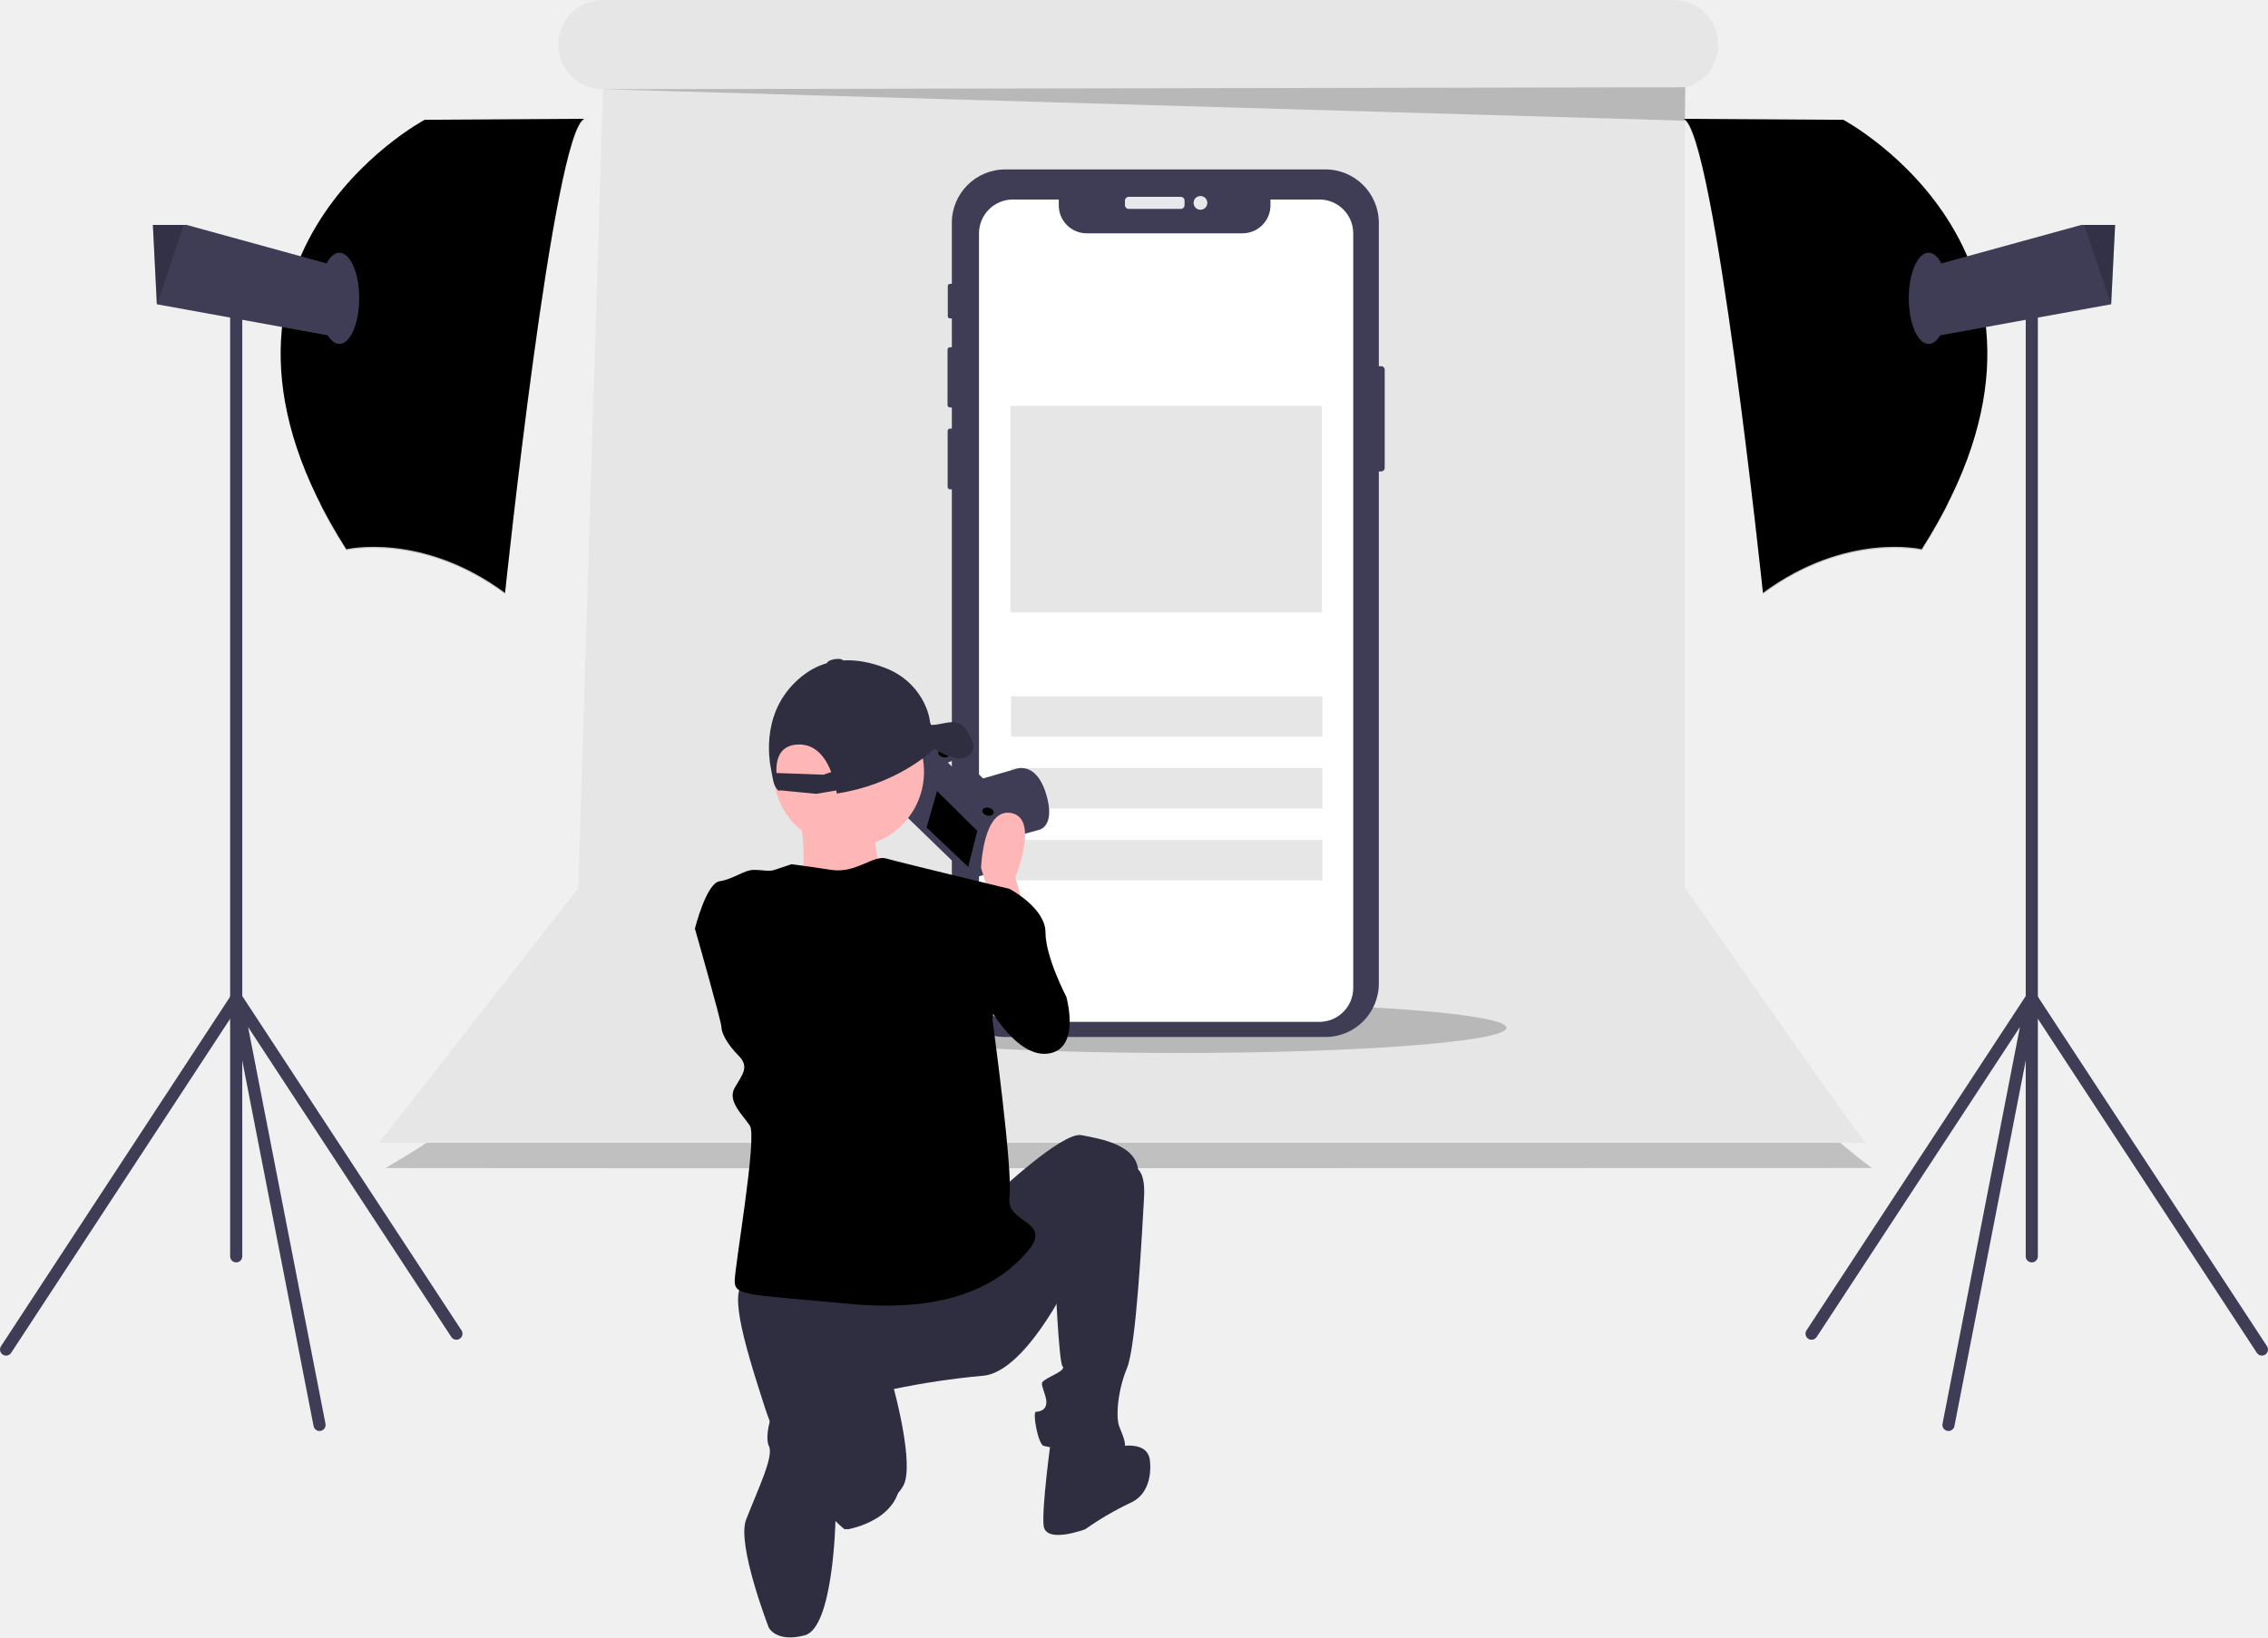
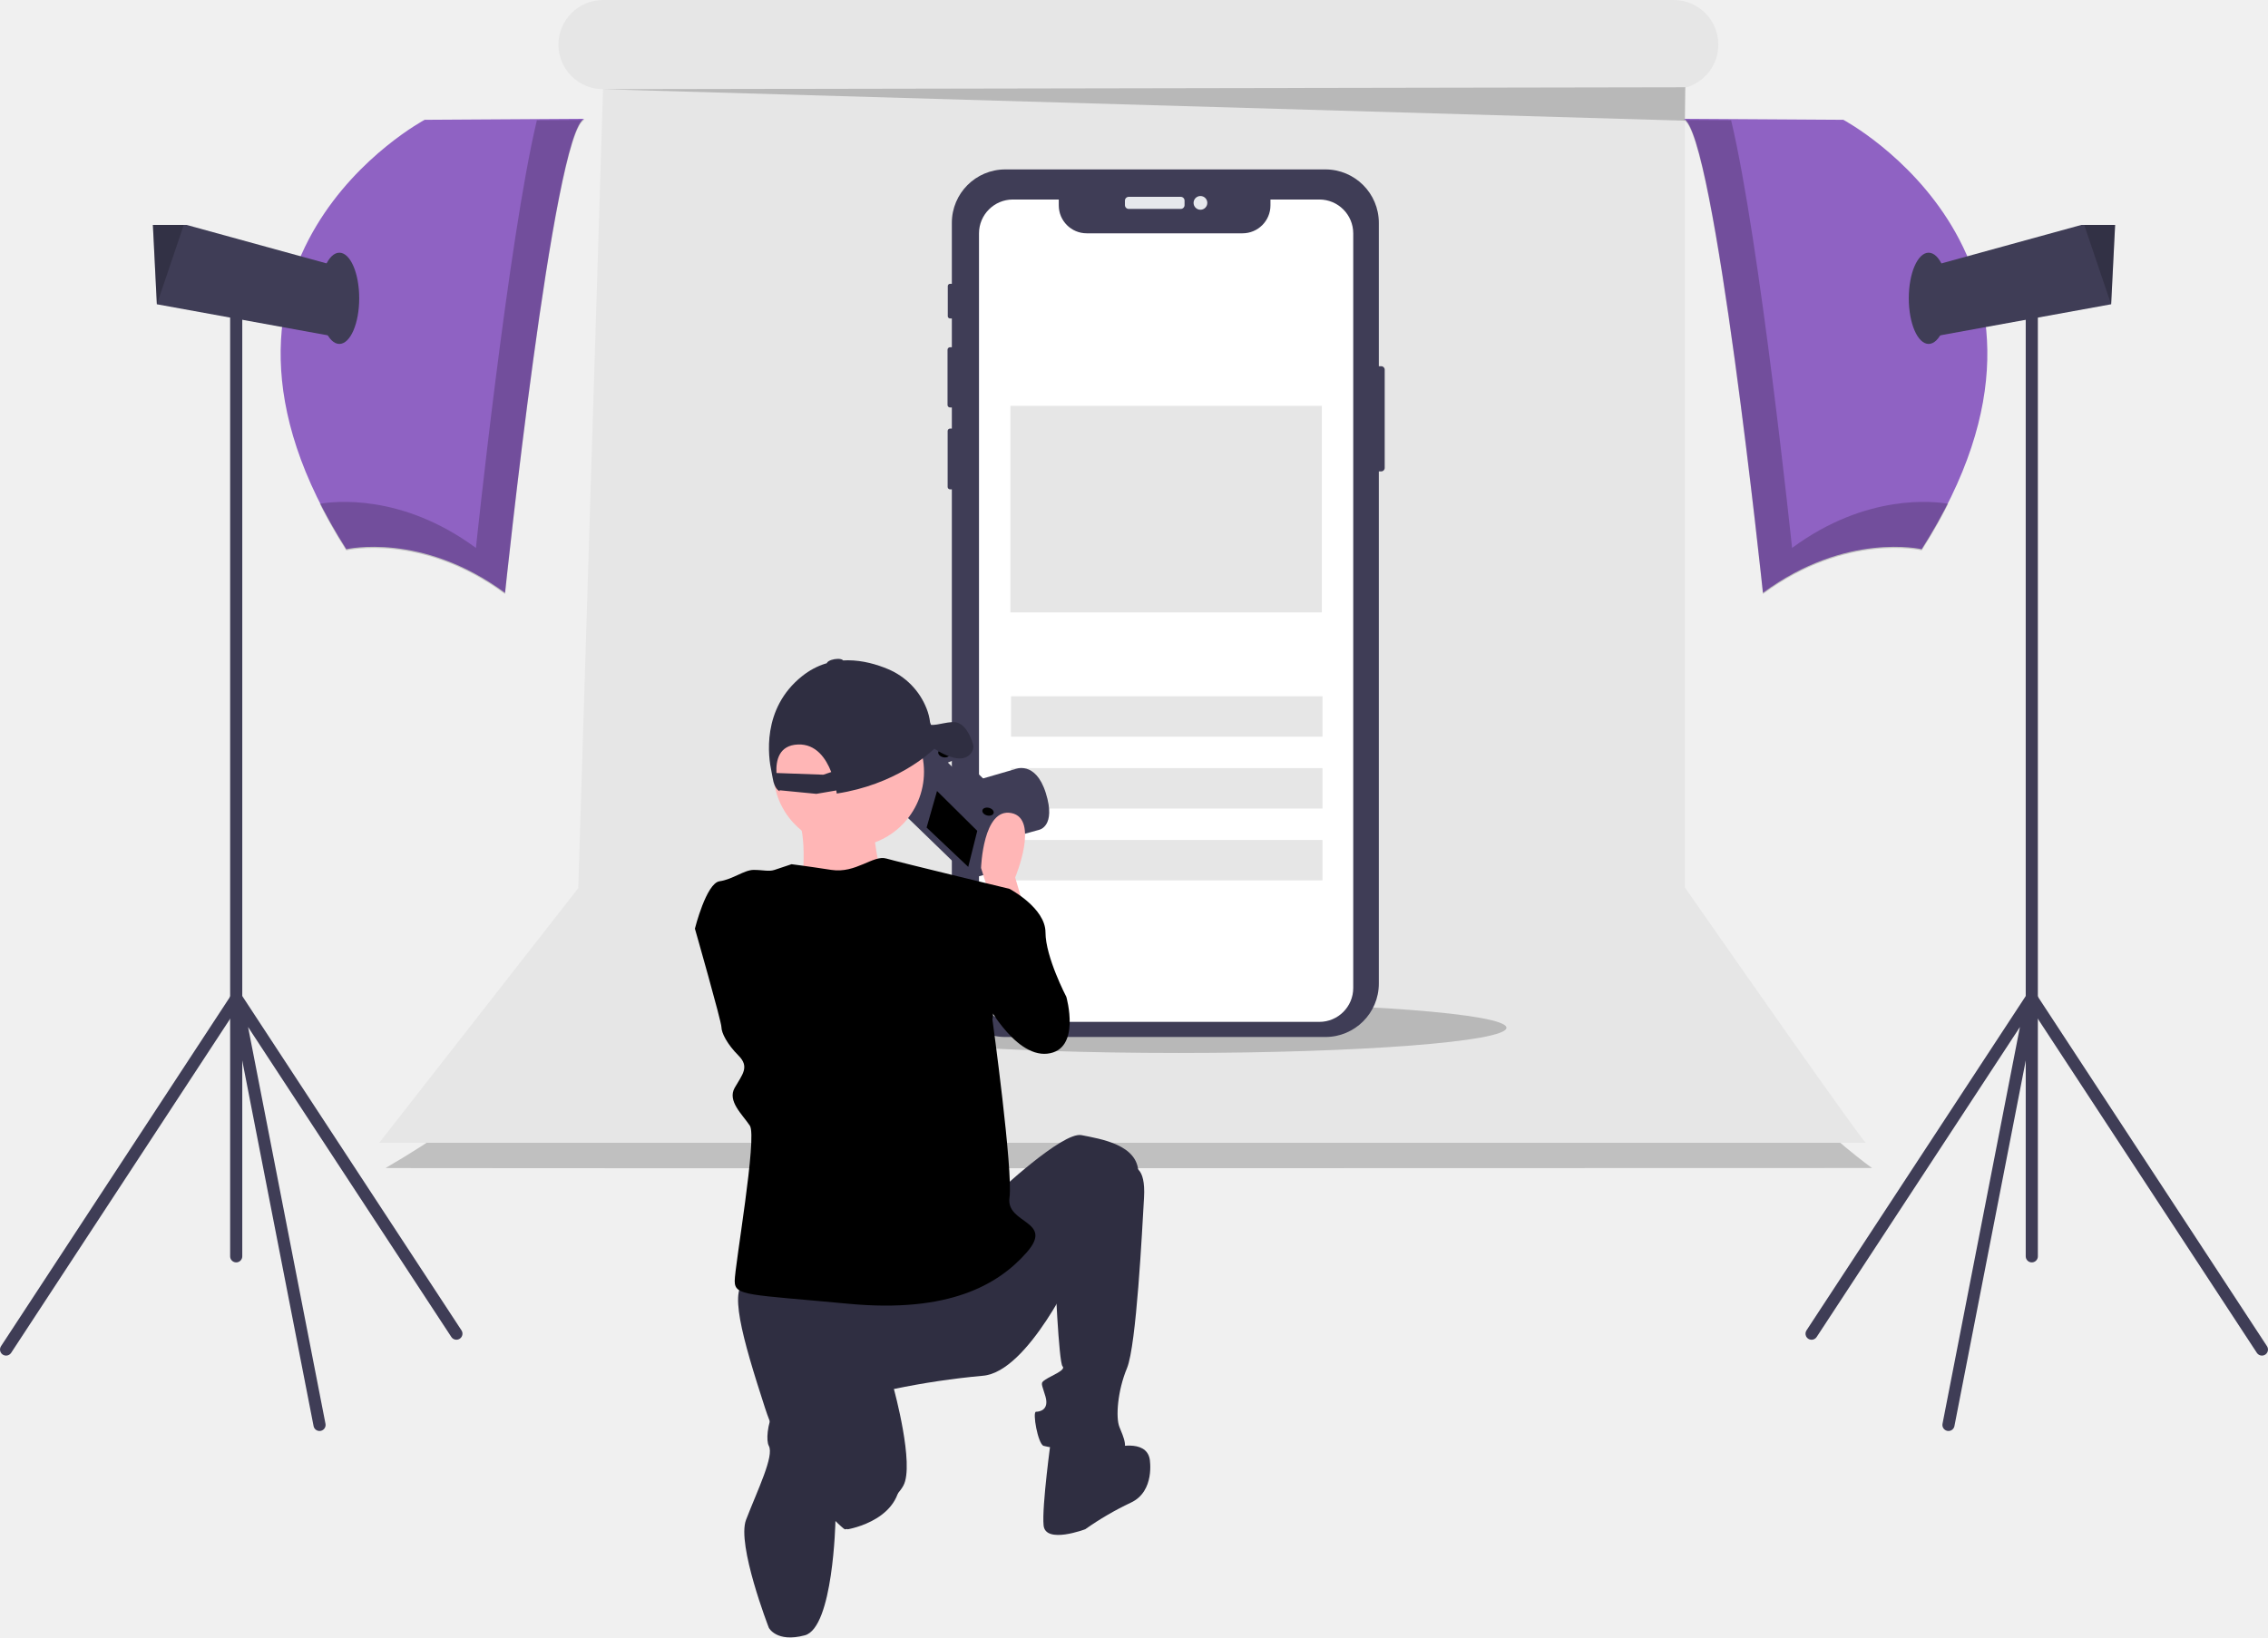
<svg xmlns="http://www.w3.org/2000/svg" data-name="Layer 1" width="881.5" height="636.573" viewBox="0 0 881.5 636.573">
  <path d="M386.169,503.174s1.85,36.996-77.075,82.625c0,0-.094.202,577.756,0,0,0-65.976-46.862-70.293-99.273" transform="translate(-159.2499 -131.7137)" opacity="0.2" />
  <path d="M814.114,476.725V165.844a17.346,17.346,0,0,0,12.998-16.791v0a17.339,17.339,0,0,0-17.339-17.339H393.63a17.339,17.339,0,0,0-17.339,17.339v0a17.339,17.339,0,0,0,17.339,17.339h.004L384,477l-77.35,98.998s-.65.002,577.756,0C884.407,575.998,884,577,814.114,476.725Z" transform="translate(-159.2499 -131.7137)" fill="#e6e6e6" />
  <ellipse cx="458.101" cy="399.557" rx="127.406" ry="9.8" opacity="0.2" />
  <polygon points="234.38 34.679 654.864 46.925 655.046 33.925 234.38 34.679" opacity="0.2" />
  <path d="M697.44,275.419V313.641a1.336,1.336,0,0,1-1.333,1.333h-.949V514.085A20.776,20.776,0,0,1,674.384,534.86H549.971A20.772,20.772,0,0,1,529.201,514.085V321.957h-.687a.941.941,0,0,1-.943-.937V299.267a.943.943,0,0,1,.943-.943h.687v-8.194h-.693a.987.987,0,0,1-.983-.989V267.685a.986.986,0,0,1,.983-.983h.693V255.517h-.704a.872.872,0,0,1-.873-.873V242.935a.877.877,0,0,1,.873-.879h.704V218.348a20.77,20.77,0,0,1,20.77-20.77H674.384a20.775,20.775,0,0,1,20.775,20.77v55.738h.949A1.336,1.336,0,0,1,697.44,275.419Z" transform="translate(-159.2499 -131.7137)" fill="#3f3d56" />
  <rect x="437.226" y="76.518" width="23.175" height="4.706" rx="1.479" fill="#e6e8ec" />
  <circle cx="466.574" cy="78.871" r="2.669" fill="#e6e8ec" />
  <path d="M685.211,222.456V515.807a13.181,13.181,0,0,1-13.181,13.175H552.936a13.158,13.158,0,0,1-13.181-13.175v-293.351a13.18,13.18,0,0,1,13.181-13.181h17.825v2.287a10.853,10.853,0,0,0,10.853,10.853h60.569a10.853,10.853,0,0,0,10.853-10.853v-2.287H672.03A13.177,13.177,0,0,1,685.211,222.456Z" transform="translate(-159.2499 -131.7137)" fill="#fff" />
  <rect x="392.954" y="270.684" width="121.044" height="15.712" fill="#e6e6e6" />
  <rect x="392.954" y="298.617" width="121.044" height="15.712" fill="#e6e6e6" />
  <rect x="392.954" y="326.551" width="121.044" height="15.712" fill="#e6e6e6" />
  <rect x="392.711" y="157.788" width="121.044" height="80.308" fill="#e6e6e6" />
-   <path d="M386.384,177.901l-62.074.386S222.139,232.649,293.851,345.23c0,0,29.302-6.94,61.688,16.964C355.54,362.195,374.432,182.142,386.384,177.901Z" transform="translate(-159.2499 -131.7137)" fill="#000000" />
+   <path d="M386.384,177.901l-62.074.386S222.139,232.649,293.851,345.23c0,0,29.302-6.94,61.688,16.964C355.54,362.195,374.432,182.142,386.384,177.901Z" transform="translate(-159.2499 -131.7137)" fill="#8f62c3" />
  <path d="M367.919,178.464c-11.121,46.454-23.693,166.266-23.693,166.266-28.935-21.357-55.389-18.095-60.703-17.157a205.628,205.628,0,0,0,10.328,18.106s29.302-6.94,61.688,16.964c0,0,18.892-180.053,30.844-184.294Z" transform="translate(-159.2499 -131.7137)" opacity="0.2" />
  <polygon points="134.216 104.405 128.818 130.623 60.984 118.293 60.961 118.285 59.419 87.441 72.528 87.441 134.216 104.405" fill="#3f3d56" />
  <polygon points="71.433 87.441 60.984 118.293 60.961 118.285 59.419 87.441 71.433 87.441" opacity="0.2" />
  <ellipse cx="131.903" cy="115.972" rx="7.711" ry="17.735" fill="#3f3d56" />
  <path d="M251.055,622.486a2.357,2.357,0,0,1-2.357-2.357v-372.443a2.357,2.357,0,1,1,4.714,0v372.443A2.357,2.357,0,0,1,251.055,622.486Z" transform="translate(-159.2499 -131.7137)" fill="#3f3d56" />
  <path d="M283.439,688.03a2.357,2.357,0,0,1-2.31-1.906L248.742,520.096a2.357,2.357,0,0,1,4.284-1.744L338.619,648.909a2.357,2.357,0,0,1-3.942,2.585l-79.009-120.515L285.755,685.222a2.357,2.357,0,0,1-1.862,2.765A2.39,2.39,0,0,1,283.439,688.03Z" transform="translate(-159.2499 -131.7137)" fill="#3f3d56" />
  <path d="M161.605,658.727a2.357,2.357,0,0,1-1.969-3.649l89.448-136.485a2.357,2.357,0,0,1,3.942,2.583l-89.448,136.485A2.354,2.354,0,0,1,161.605,658.727Z" transform="translate(-159.2499 -131.7137)" fill="#3f3d56" />
-   <path d="M813.616,177.901l62.074.386S977.861,232.649,906.149,345.23c0,0-29.302-6.94-61.688,16.964C844.46,362.195,825.568,182.142,813.616,177.901Z" transform="translate(-159.2499 -131.7137)" fill="#000000" />
+   <path d="M813.616,177.901l62.074.386S977.861,232.649,906.149,345.23c0,0-29.302-6.94-61.688,16.964C844.46,362.195,825.568,182.142,813.616,177.901Z" transform="translate(-159.2499 -131.7137)" fill="#8f62c3" />
  <path d="M832.081,178.464c11.121,46.454,23.693,166.266,23.693,166.266,28.935-21.357,55.389-18.095,60.703-17.157a205.628,205.628,0,0,1-10.328,18.106s-29.302-6.94-61.688,16.964c0,0-18.892-180.053-30.844-184.294Z" transform="translate(-159.2499 -131.7137)" opacity="0.2" />
  <polygon points="747.284 104.405 752.682 130.623 820.516 118.293 820.539 118.285 822.081 87.441 808.973 87.441 747.284 104.405" fill="#3f3d56" />
  <polygon points="810.067 87.441 820.516 118.293 820.539 118.285 822.081 87.441 810.067 87.441" opacity="0.2" />
  <ellipse cx="749.598" cy="115.972" rx="7.711" ry="17.735" fill="#3f3d56" />
  <path d="M948.945,622.486a2.357,2.357,0,0,1-2.357-2.357v-372.443a2.357,2.357,0,1,1,4.714,0v372.443A2.357,2.357,0,0,1,948.945,622.486Z" transform="translate(-159.2499 -131.7137)" fill="#3f3d56" />
  <path d="M916.562,688.03a2.382,2.382,0,0,1-.454-.043,2.358,2.358,0,0,1-1.863-2.765l30.087-154.243-79.008,120.516a2.357,2.357,0,1,1-3.942-2.585l85.592-130.557a2.357,2.357,0,0,1,4.285,1.744l-32.386,166.028A2.358,2.358,0,0,1,916.562,688.03Z" transform="translate(-159.2499 -131.7137)" fill="#3f3d56" />
  <path d="M1038.395,658.727a2.353,2.353,0,0,1-1.973-1.065l-89.448-136.485a2.357,2.357,0,0,1,3.942-2.583l89.448,136.485a2.357,2.357,0,0,1-1.969,3.649Z" transform="translate(-159.2499 -131.7137)" fill="#3f3d56" />
  <path d="M546.277,459.002l16.887-4.702s6.615-1.32,2.573-14.239-12.058-9.303-12.058-9.303l-14.981,4.352-5.915,1.827,8.322,11.675.698,7.782Z" transform="translate(-159.2499 -131.7137)" fill="#3f3d56" />
  <polygon points="354.396 293.155 349.098 314.319 376.245 340.629 378.579 341.214 384.805 339.465 390.104 318.302 384.737 312.658 390.223 311.221 378.516 299.856 372.407 301.138 367.507 296.273 370.814 294.951 371.126 293.706 367.12 290.553 354.396 293.155" fill="#3f3d56" />
-   <polygon points="379.831 323.006 376.324 337.011 360.144 321.715 364.196 307.515 379.831 323.006" fill="#000000" />
+   <polygon points="379.831 323.006 376.324 337.011 360.144 321.715 364.196 307.515 379.831 323.006" fill="#00000" />
  <polygon points="354.396 293.155 353.653 296.123 380.648 322.384 382.982 322.968 389.014 321.336 389.346 321.329 390.104 318.302 384.737 312.658 390.223 311.221 378.516 299.856 372.407 301.138 367.507 296.273 370.814 294.951 371.126 293.706 367.12 290.553 354.396 293.155" fill="none" stroke="#3f3d56" stroke-miterlimit="10" />
-   <ellipse cx="526.116" cy="424.601" rx="1.524" ry="2.246" transform="translate(-172.8035 700.123) rotate(-75.94348)" fill="#000000" />
-   <ellipse cx="543.266" cy="447.251" rx="1.524" ry="2.246" transform="translate(-181.7906 733.9081) rotate(-75.94348)" fill="#000000" />
+   <ellipse cx="526.116" cy="424.601" rx="1.524" ry="2.246" transform="translate(-172.8035 700.123) rotate(-75.94348)" fill="#00000" />
+   <ellipse cx="543.266" cy="447.251" rx="1.524" ry="2.246" transform="translate(-181.7906 733.9081) rotate(-75.94348)" fill="#00000" />
  <path d="M557.497,485.366l-3.683-12.521s9.575-22.833-1.473-25.042-11.785,21.36-11.785,21.36l4.419,13.994Z" transform="translate(-159.2499 -131.7137)" fill="#ffb6b6" />
  <circle cx="329.873" cy="300.049" r="29.257" fill="#ffb6b6" />
  <path d="M498.588,452.415s1.721,21.513,6.024,23.234S458.144,489.417,458.144,489.417l12.908-14.629s2.582-22.373-3.442-27.536Z" transform="translate(-159.2499 -131.7137)" fill="#ffb6b6" />
-   <path d="M539.82,478.737l11.785-1.473s13.994,7.365,13.994,16.94,8.102,25.042,8.102,25.042,5.892,20.623-7.365,22.096-25.042-22.096-25.042-22.096Z" transform="translate(-159.2499 -131.7137)" fill="#000000" />
+   <path d="M539.82,478.737l11.785-1.473s13.994,7.365,13.994,16.94,8.102,25.042,8.102,25.042,5.892,20.623-7.365,22.096-25.042-22.096-25.042-22.096Z" transform="translate(-159.2499 -131.7137)" fill="#00000" />
  <path d="M546.449,595.847s25.779-24.306,33.144-22.833,22.096,3.683,22.096,14.731-24.306,36.827-24.306,36.827-18.414,40.51-36.091,41.983a305.05,305.05,0,0,0-34.617,5.156s8.102,29.462,3.683,37.564-21.36,17.677-22.833,16.94-22.096-19.887-30.935-47.139-14.731-47.875-6.629-49.348S546.449,595.847,546.449,595.847Z" transform="translate(-159.2499 -131.7137)" fill="#2f2e41" />
  <path d="M599.48,585.536s5.156-.737,4.419,11.785-2.946,57.45-6.629,66.289-4.419,19.15-2.946,22.833,4.419,9.575-.737,10.312-26.515-2.21-28.725-2.946-4.419-13.258-2.946-13.258,5.156-.737,3.683-5.892-2.21-5.156,0-6.629,8.102-3.683,6.629-5.156-2.946-36.091-2.946-36.091Z" transform="translate(-159.2499 -131.7137)" fill="#2f2e41" />
  <path d="M592.115,694.544s12.521-3.683,13.994,4.419c0,0,2.21,12.521-7.365,16.94a118.329,118.329,0,0,0-17.677,10.312s-15.467,5.892-16.204-1.473S567.809,690.861,567.809,690.861Z" transform="translate(-159.2499 -131.7137)" fill="#2f2e41" />
  <path d="M508.885,703.382l-23.569-19.15s4.419,23.569-1.473,27.989l-2.692,7.869,7.537,6.165S511.832,722.532,508.885,703.382Z" transform="translate(-159.2499 -131.7137)" fill="#2f2e41" />
  <path d="M475.741,670.974s15.467,4.419,13.258,19.887-5.043,32.272-5.043,32.272-.85,41.383-11.898,44.329-13.994-2.946-13.994-2.946-12.559-32.338-8.838-41.983c4.503-11.675,10.992-24.784,8.838-28.725C455.945,689.929,459.537,668.765,475.741,670.974Z" transform="translate(-159.2499 -131.7137)" fill="#2f2e41" />
-   <path d="M466.903,467.689s5.892.737,15.467,2.21,16.204-5.892,21.36-4.419S551.605,477.264,551.605,477.264l-6.629,50.821s8.102,58.923,6.629,69.235,17.677,8.838,6.629,21.36-30.198,23.569-69.235,19.887-44.192-2.946-44.192-8.838,8.838-55.977,5.892-60.396-8.838-9.575-5.892-14.731,5.892-8.102,1.473-12.521-6.629-8.838-6.629-11.048-10.312-38.3-10.312-38.3,4.419-17.677,9.575-18.414,9.575-4.419,13.258-4.419,5.892.737,8.102,0Z" transform="translate(-159.2499 -131.7137)" fill="#000000" />
+   <path d="M466.903,467.689s5.892.737,15.467,2.21,16.204-5.892,21.36-4.419S551.605,477.264,551.605,477.264l-6.629,50.821s8.102,58.923,6.629,69.235,17.677,8.838,6.629,21.36-30.198,23.569-69.235,19.887-44.192-2.946-44.192-8.838,8.838-55.977,5.892-60.396-8.838-9.575-5.892-14.731,5.892-8.102,1.473-12.521-6.629-8.838-6.629-11.048-10.312-38.3-10.312-38.3,4.419-17.677,9.575-18.414,9.575-4.419,13.258-4.419,5.892.737,8.102,0Z" transform="translate(-159.2499 -131.7137)" fill="#00000" />
  <path d="M537.534,421.501c-.379-1.702-2.234-7.394-6.005-8.783-2.759-1.016-7.893,1.131-10.45.775l-.33-.937a21.251,21.251,0,0,0-1.367-5.376A27.513,27.513,0,0,0,504.287,391.793c-8.422-3.521-21.743-6.432-33.3,2.793-15.875,12.671-13.077,31.632-11.924,36.893q.289,1.316.495,2.649c.711,4.634,2.762,5.187,2.762,5.187s-.044-.134-.116-.377l14.339,1.396,7.752-1.323c.13.758.18,1.206.18,1.206,22.621-3.458,35.786-15.373,37.923-17.439,1.879,1.246,5.379,3.28,8.774,3.727C536.141,427.158,537.913,423.203,537.534,421.501ZM479.247,432.892l-18.216-.663c-.258-4.972,1.026-10.787,8.348-11.083,7.06-.286,10.913,5.454,12.955,10.709Z" transform="translate(-159.2499 -131.7137)" fill="#2f2e41" />
  <ellipse cx="483.802" cy="389.174" rx="3.223" ry="1.219" transform="translate(-217.8267 -44.77484) rotate(-9.68516)" fill="#2f2e41" />
</svg>
